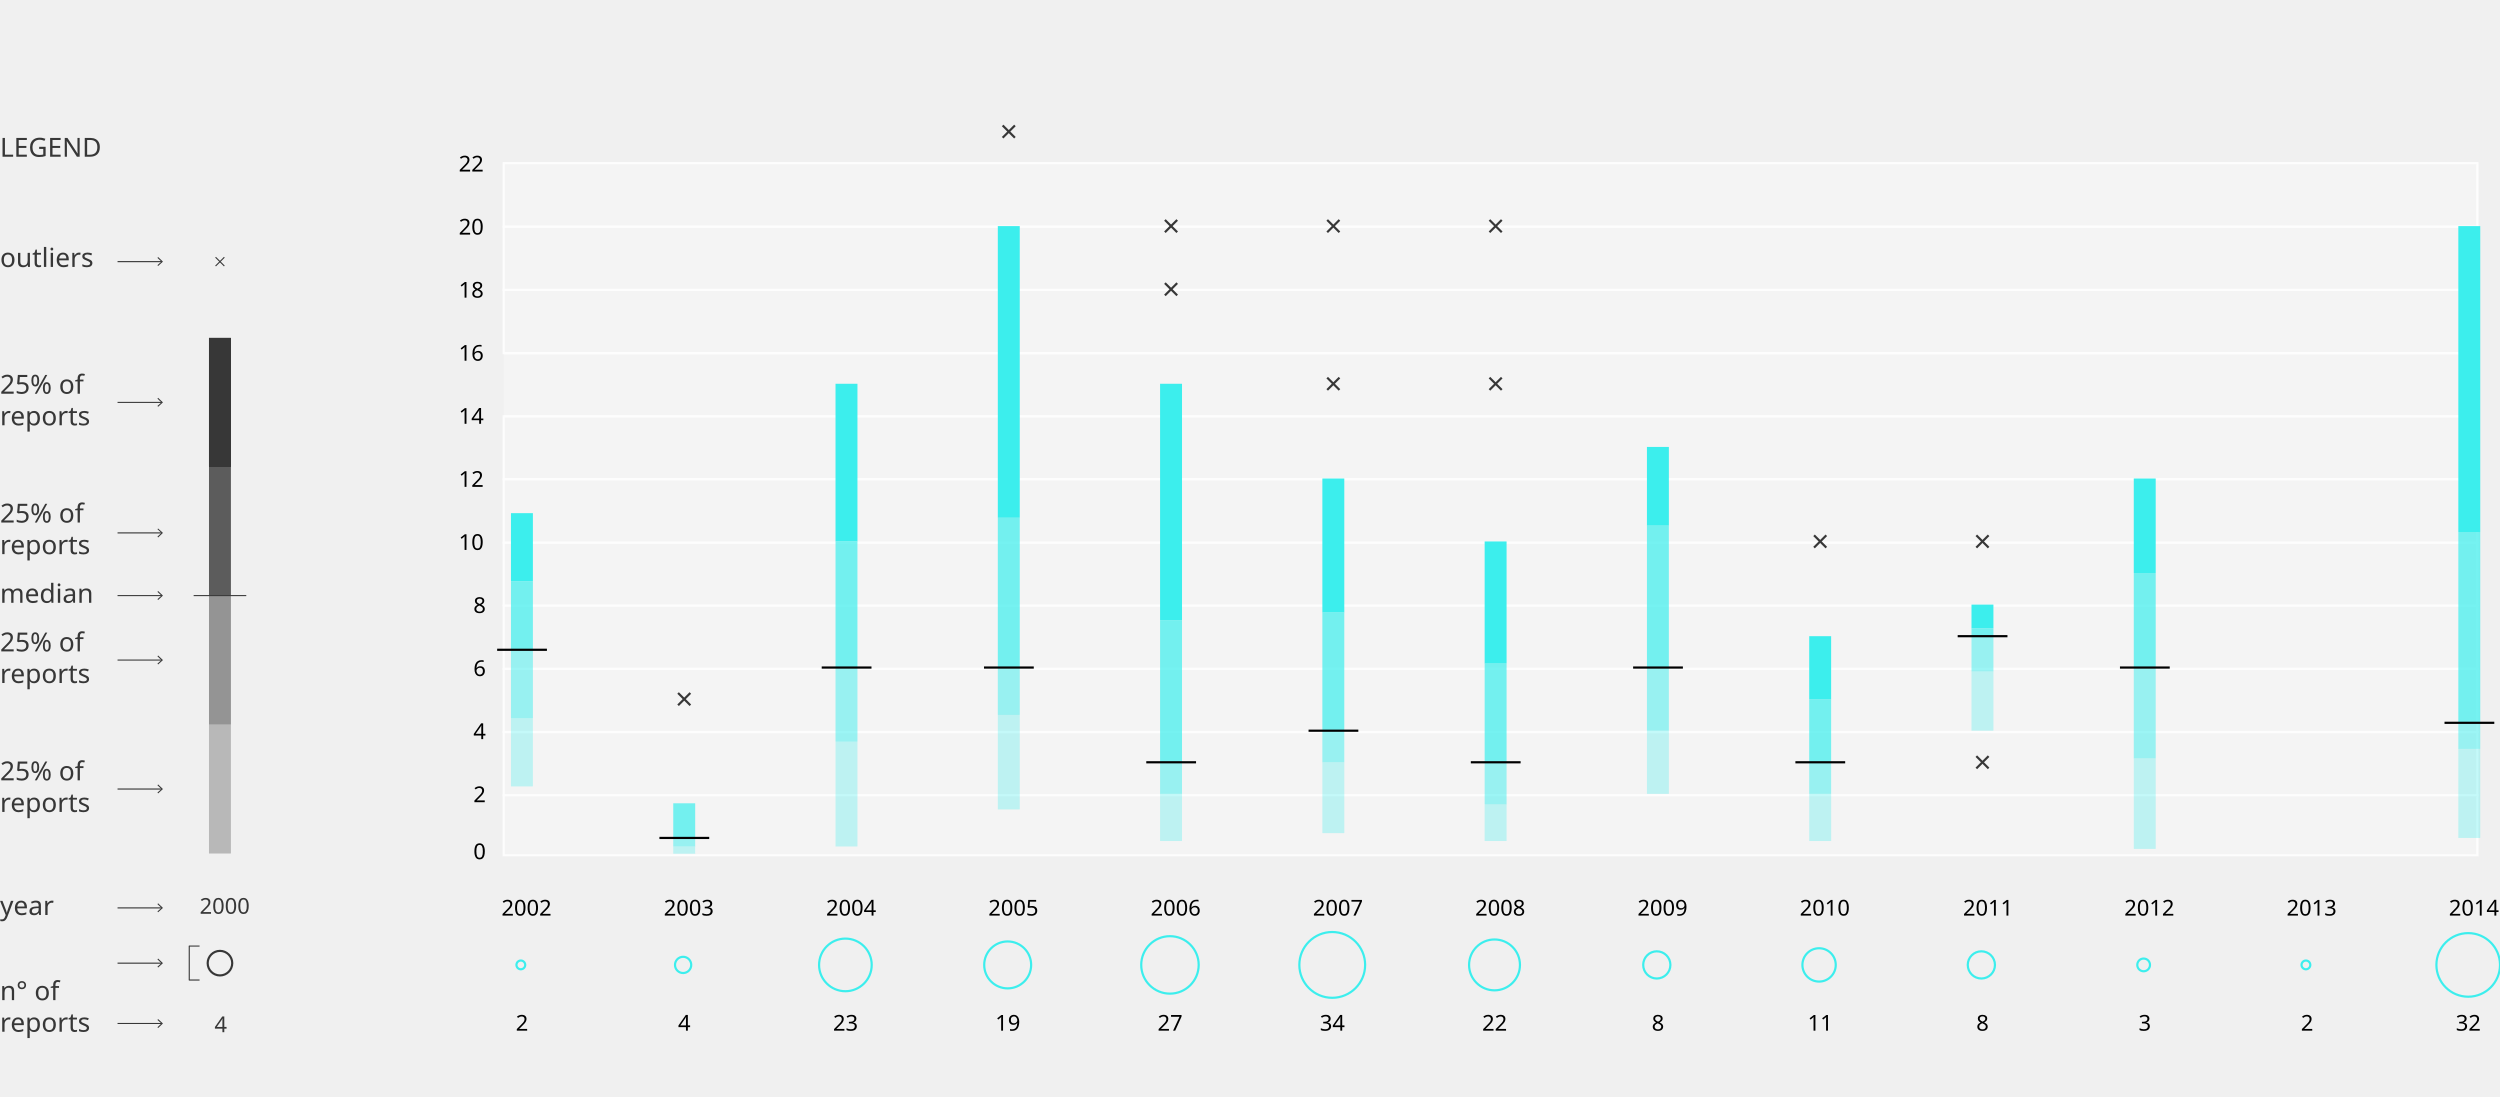
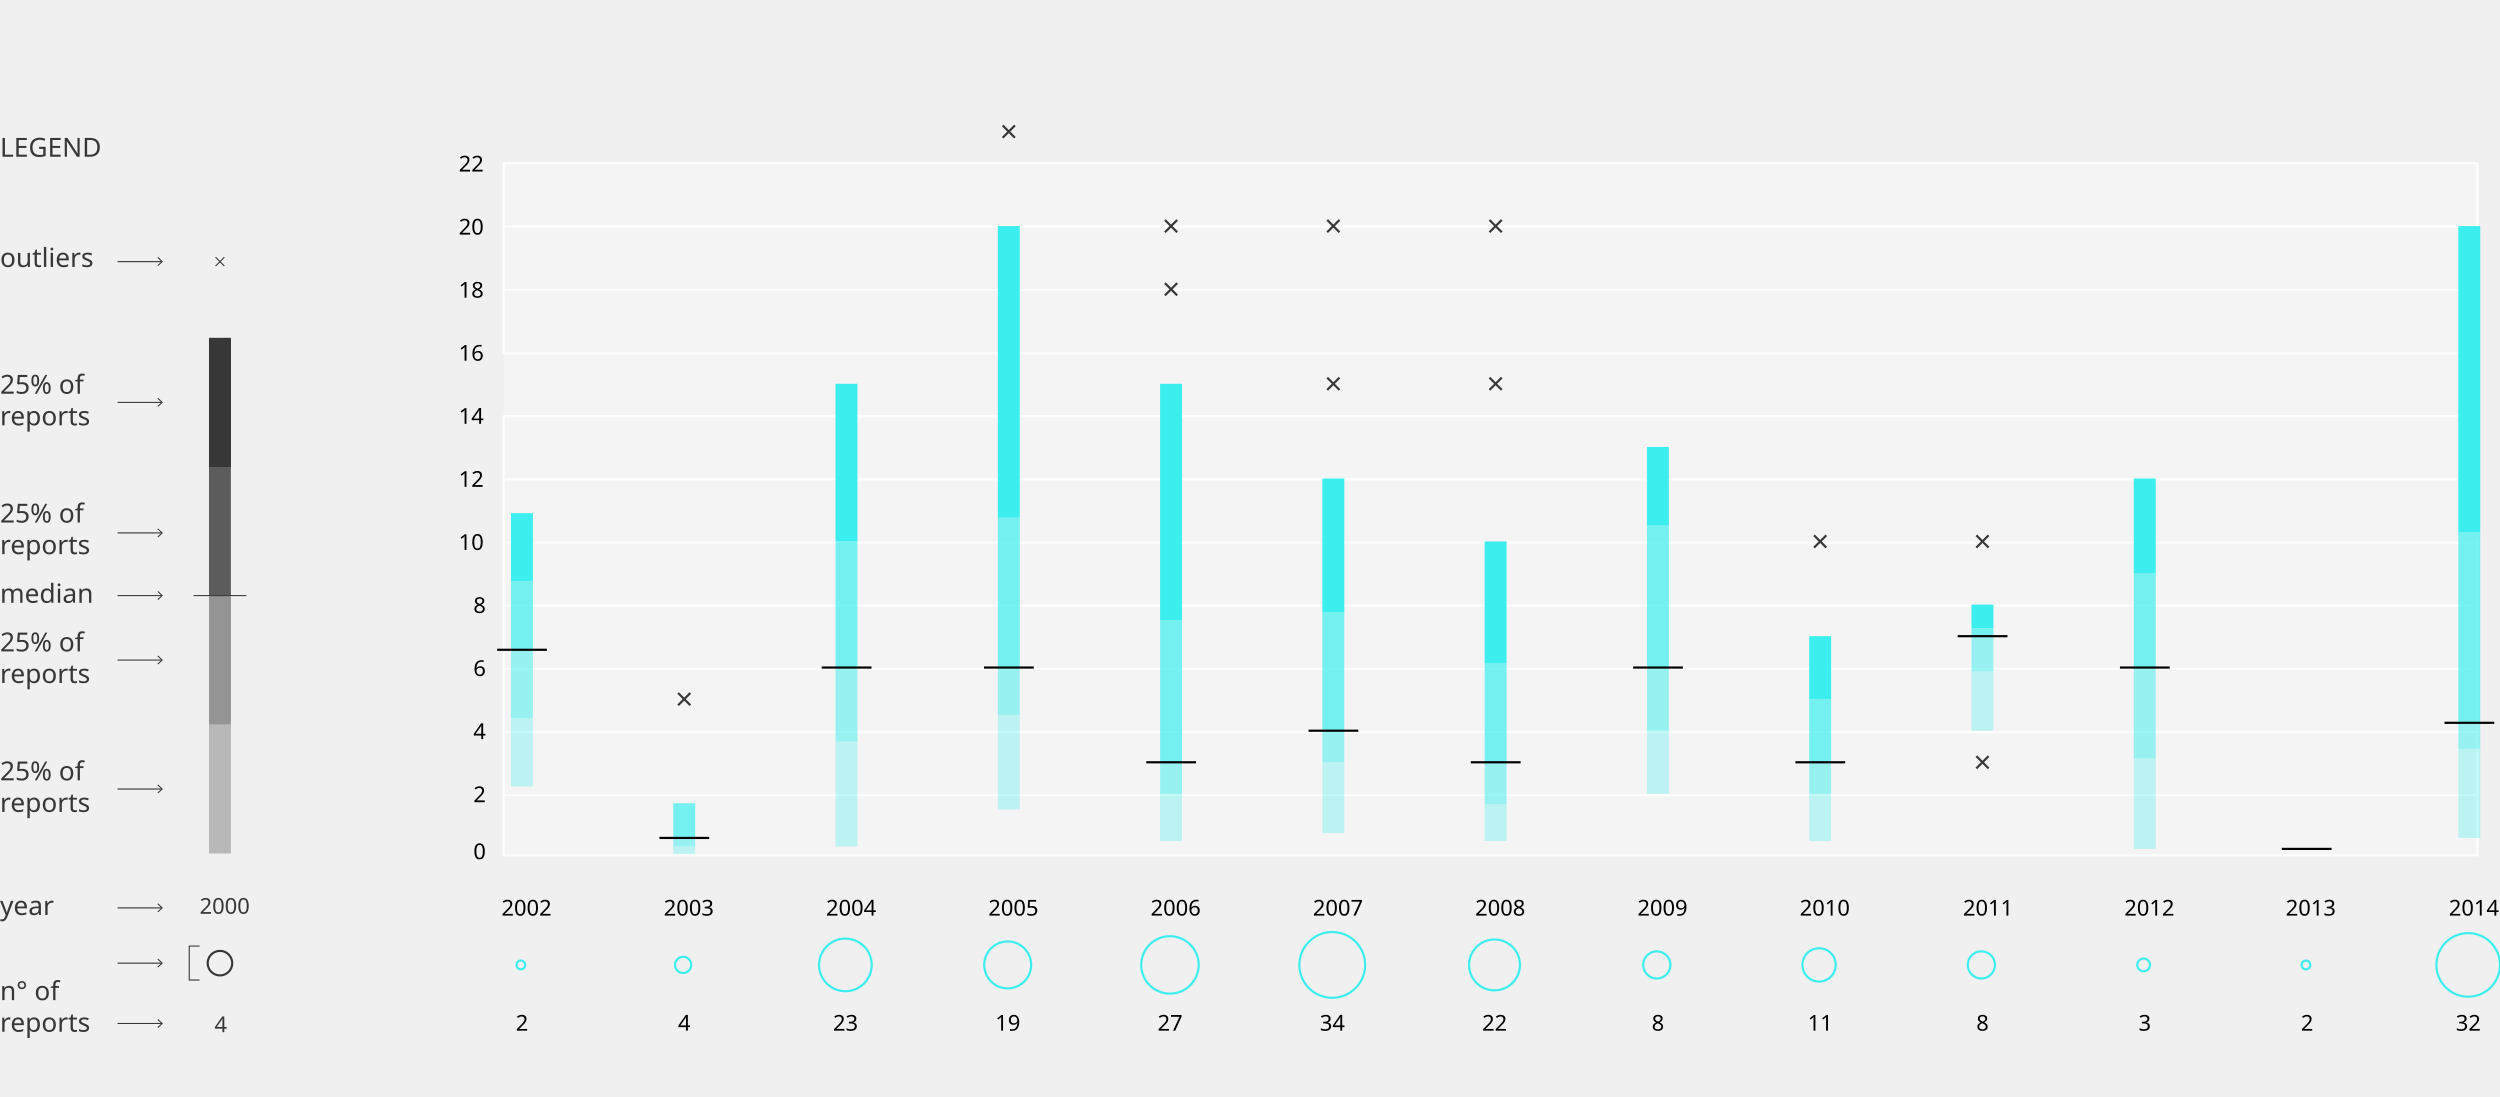
<svg xmlns="http://www.w3.org/2000/svg" version="1.1" x="0px" y="0px" viewBox="132 170.9 1140 500" style="enable-background:new 132 170.9 1140 500;" xml:space="preserve">
  <style type="text/css">
	.st0{fill:#F4F4F4;stroke:#FDFDFD;stroke-miterlimit:10;}
	.st1{fill:none;stroke:#373737;stroke-linejoin:round;}
	.st2{font-family:'SourceSansPro-Regular';}
	.st3{font-size:10px;}
	.st4{font-family:'SourceSansPro-Bold';}
	.st5{fill:none;stroke:#3CEEED;stroke-miterlimit:10;}
	.st6{font-family:'SourceSansPro-Light';}
	.st7{fill:none;stroke:#3CEEED;stroke-width:10;stroke-miterlimit:10;}
	.st8{opacity:0.7;fill:none;stroke:#3CEEED;stroke-width:10;stroke-miterlimit:10;}
	.st9{opacity:0.5;fill:none;stroke:#3CEEED;stroke-width:10;stroke-miterlimit:10;}
	.st10{opacity:0.3;fill:none;stroke:#3CEEED;stroke-width:10;stroke-miterlimit:10;}
	.st11{fill:#FFFFFF;stroke:#000000;stroke-miterlimit:10;}
	.st12{fill:#373737;}
	.st13{font-size:12px;}
	.st14{fill:none;stroke:#373737;stroke-width:0.985;}
	.st15{fill:none;stroke:#373737;stroke-width:10;stroke-miterlimit:10;}
	.st16{opacity:0.8;fill:none;stroke:#373737;stroke-width:10;stroke-miterlimit:10;enable-background:new    ;}
	.st17{opacity:0.5;fill:none;stroke:#373737;stroke-width:10;stroke-miterlimit:10;enable-background:new    ;}
	.st18{opacity:0.3;fill:none;stroke:#373737;stroke-width:10;stroke-miterlimit:10;enable-background:new    ;}
	.st19{fill:none;stroke:#373737;stroke-width:0.5;stroke-linejoin:round;}
</style>
  <g id="livelli">
</g>
  <g id="Layer_1">
</g>
  <g id="outliers">
</g>
  <g id="number">
</g>
  <g id="roba_di_lato">
</g>
  <g id="roba_sotto">
</g>
  <g id="boxplot">
</g>
  <g id="median">
    <g>
      <rect x="361.7" y="533.5" class="st0" width="900" height="27.4" />
      <rect x="361.7" y="504.7" class="st0" width="900" height="28.8" />
      <rect x="361.7" y="475.9" class="st0" width="900" height="28.8" />
      <rect x="361.7" y="418.3" class="st0" width="900" height="28.8" />
      <rect x="361.7" y="360.7" class="st0" width="900" height="28.8" />
      <polyline class="st0" points="361.7,331.9 1261.7,331.9 1261.7,360.7 361.7,360.7   " />
      <rect x="361.7" y="303" class="st0" width="900" height="28.9" />
      <rect x="361.7" y="274.2" class="st0" width="900" height="28.9" />
      <rect x="361.7" y="245.3" class="st0" width="900" height="28.9" />
      <rect x="361.7" y="389.5" class="st0" width="900" height="28.8" />
      <rect x="361.7" y="447.1" class="st0" width="900" height="28.8" />
      <g>
        <g>
          <g>
            <g>
              <g>
                <line class="st1" x1="446.8" y1="492.5" x2="441.2" y2="486.9" />
                <line class="st1" x1="446.8" y1="486.9" x2="441.2" y2="492.5" />
              </g>
            </g>
          </g>
        </g>
      </g>
      <g>
        <g>
          <g>
            <g>
              <g>
                <line class="st1" x1="594.8" y1="233.7" x2="589.2" y2="228.1" />
                <line class="st1" x1="594.8" y1="228.1" x2="589.2" y2="233.7" />
              </g>
            </g>
          </g>
        </g>
      </g>
      <g>
        <g>
          <g>
            <g>
              <g>
                <line class="st1" x1="668.8" y1="305.6" x2="663.2" y2="300" />
                <line class="st1" x1="668.8" y1="300" x2="663.2" y2="305.6" />
              </g>
            </g>
          </g>
        </g>
      </g>
      <g>
        <g>
          <g>
            <g>
              <g>
                <line class="st1" x1="668.8" y1="276.8" x2="663.2" y2="271.2" />
                <line class="st1" x1="668.8" y1="271.2" x2="663.2" y2="276.8" />
              </g>
            </g>
          </g>
        </g>
      </g>
      <g>
        <g>
          <g>
            <g>
              <g>
                <line class="st1" x1="742.8" y1="348.7" x2="737.2" y2="343.1" />
                <line class="st1" x1="742.8" y1="343.1" x2="737.2" y2="348.7" />
              </g>
            </g>
          </g>
        </g>
      </g>
      <g>
        <g>
          <g>
            <g>
              <g>
                <line class="st1" x1="742.8" y1="276.8" x2="737.2" y2="271.2" />
                <line class="st1" x1="742.8" y1="271.2" x2="737.2" y2="276.8" />
              </g>
            </g>
          </g>
        </g>
      </g>
      <g>
        <g>
          <g>
            <g>
              <g>
                <line class="st1" x1="816.8" y1="348.7" x2="811.2" y2="343.1" />
                <line class="st1" x1="816.8" y1="343.1" x2="811.2" y2="348.7" />
              </g>
            </g>
          </g>
        </g>
      </g>
      <g>
        <g>
          <g>
            <g>
              <g>
                <line class="st1" x1="816.8" y1="276.8" x2="811.2" y2="271.2" />
                <line class="st1" x1="816.8" y1="271.2" x2="811.2" y2="276.8" />
              </g>
            </g>
          </g>
        </g>
      </g>
      <g>
        <g>
          <g>
            <g>
              <g>
                <line class="st1" x1="964.8" y1="420.6" x2="959.2" y2="415" />
                <line class="st1" x1="964.8" y1="415" x2="959.2" y2="420.6" />
              </g>
            </g>
          </g>
        </g>
      </g>
      <g>
        <g>
          <g>
            <g>
              <g>
                <line class="st1" x1="1038.8" y1="521.3" x2="1033.2" y2="515.7" />
                <line class="st1" x1="1038.8" y1="515.7" x2="1033.2" y2="521.3" />
              </g>
            </g>
          </g>
        </g>
      </g>
      <g>
        <g>
          <g>
            <g>
              <g>
                <line class="st1" x1="1038.8" y1="420.6" x2="1033.2" y2="415" />
                <line class="st1" x1="1038.8" y1="415" x2="1033.2" y2="420.6" />
              </g>
            </g>
          </g>
        </g>
      </g>
      <g transform="translate(0,0)">
        <g transform="translate(0,331.9608)">
          <text transform="matrix(1 0 0 1 347.8386 204.73)" class="st2 st3">2</text>
          <text transform="matrix(1 0 0 1 347.8386 230.7302)" class="st2 st3">0</text>
        </g>
        <g transform="translate(0,303.2026)">
          <text transform="matrix(1 0 0 1 347.8386 204.73)" class="st2 st3">4</text>
        </g>
        <g transform="translate(0,274.4444)">
          <text transform="matrix(1 0 0 1 347.8386 204.73)" class="st2 st3">6</text>
        </g>
        <g transform="translate(0,245.6863)">
          <text transform="matrix(1 0 0 1 347.8386 204.73)" class="st2 st3">8</text>
        </g>
        <g transform="translate(0,216.9281)">
          <text transform="matrix(1 0 0 1 341.1648 204.73)" class="st2 st3">10</text>
        </g>
        <g transform="translate(0,188.1699)">
          <text transform="matrix(1 0 0 1 341.1648 204.73)" class="st2 st3">12</text>
        </g>
        <g transform="translate(0,159.4118)">
          <text transform="matrix(1 0 0 1 341.1648 204.73)" class="st2 st3">14</text>
        </g>
        <g transform="translate(0,130.6536)">
          <text transform="matrix(1 0 0 1 341.1648 204.73)" class="st2 st3">16</text>
        </g>
        <g transform="translate(0,101.8954)">
          <text transform="matrix(1 0 0 1 341.1648 204.73)" class="st2 st3">18</text>
        </g>
        <g transform="translate(0,73.13725)">
          <text transform="matrix(1 0 0 1 341.1648 204.73)" class="st2 st3">20</text>
        </g>
        <g transform="translate(0,44.37908)">
          <text transform="matrix(1 0 0 1 341.1648 204.73)" class="st2 st3">22</text>
        </g>
      </g>
      <g transform="translate(0,440)">
        <text transform="matrix(1 0 0 1 367.1755 200.89)" class="st4 st3">2</text>
        <text transform="matrix(1 0 0 1 441.1755 200.89)" class="st4 st3">4</text>
        <text transform="matrix(1 0 0 1 511.8386 200.89)" class="st4 st3">23</text>
        <text transform="matrix(1 0 0 1 585.8386 200.89)" class="st4 st3">19</text>
        <text transform="matrix(1 0 0 1 659.8386 200.89)" class="st4 st3">27</text>
        <text transform="matrix(1 0 0 1 733.8386 200.89)" class="st4 st3">34</text>
        <text transform="matrix(1 0 0 1 807.8386 200.89)" class="st4 st3">22</text>
        <text transform="matrix(1 0 0 1 885.1755 200.89)" class="st4 st3">8</text>
        <text transform="matrix(1 0 0 1 956.2839 200.89)" class="st4 st3">11</text>
        <text transform="matrix(1 0 0 1 1033.176 200.89)" class="st4 st3">8</text>
        <text transform="matrix(1 0 0 1 1107.176 200.89)" class="st4 st3">3</text>
        <text transform="matrix(1 0 0 1 1181.176 200.89)" class="st4 st3">2</text>
        <text transform="matrix(1 0 0 1 1251.839 200.89)" class="st4 st3">32</text>
      </g>
      <g transform="translate(0,410)">
        <circle class="st5" cx="369.5" cy="200.9" r="2" />
        <circle class="st5" cx="443.5" cy="200.9" r="3.7" />
        <circle class="st5" cx="517.5" cy="200.9" r="12" />
        <circle class="st5" cx="591.5" cy="200.9" r="10.7" />
        <circle class="st5" cx="665.5" cy="200.9" r="13.1" />
        <circle class="st5" cx="739.5" cy="200.9" r="15" />
        <circle class="st5" cx="813.5" cy="200.9" r="11.6" />
        <circle class="st5" cx="887.5" cy="200.9" r="6.2" />
        <circle class="st5" cx="961.5" cy="200.9" r="7.6" />
        <circle class="st5" cx="1035.5" cy="200.9" r="6.2" />
        <circle class="st5" cx="1109.5" cy="200.9" r="2.9" />
        <circle class="st5" cx="1183.5" cy="200.9" r="2" />
        <circle class="st5" cx="1257.5" cy="200.9" r="14.5" />
      </g>
      <g transform="translate(0,370)">
        <g transform="translate(5.5,0)">
          <text transform="matrix(1 0 0 1 355.1648 218.41)" class="st6 st3">2002</text>
        </g>
        <g transform="translate(79.5,0)">
          <text transform="matrix(1 0 0 1 355.1648 218.41)" class="st6 st3">2003</text>
        </g>
        <g transform="translate(153.5,0)">
          <text transform="matrix(1 0 0 1 355.1648 218.41)" class="st6 st3">2004</text>
        </g>
        <g transform="translate(227.5,0)">
          <text transform="matrix(1 0 0 1 355.1648 218.41)" class="st6 st3">2005</text>
        </g>
        <g transform="translate(301.5,0)">
          <text transform="matrix(1 0 0 1 355.1648 218.41)" class="st6 st3">2006</text>
        </g>
        <g transform="translate(375.5,0)">
          <text transform="matrix(1 0 0 1 355.1648 218.41)" class="st6 st3">2007</text>
        </g>
        <g transform="translate(449.5,0)">
          <text transform="matrix(1 0 0 1 355.1648 218.41)" class="st6 st3">2008</text>
        </g>
        <g transform="translate(523.5,0)">
          <text transform="matrix(1 0 0 1 355.1648 218.41)" class="st6 st3">2009</text>
        </g>
        <g transform="translate(597.5,0)">
          <text transform="matrix(1 0 0 1 355.1648 218.41)" class="st6 st3">2010</text>
        </g>
        <g transform="translate(671.5,0)">
          <text transform="matrix(1 0 0 1 355.6101 218.41)" class="st6 st3">2011</text>
        </g>
        <g transform="translate(745.5,0)">
          <text transform="matrix(1 0 0 1 355.1648 218.41)" class="st6 st3">2012</text>
        </g>
        <g transform="translate(819.5,0)">
-           <text transform="matrix(1 0 0 1 355.1648 218.41)" class="st6 st3">2013</text>
+           <text transform="matrix(1 0 0 1 354.7985 218.41)" class="st6 st3">2013</text>
        </g>
        <g transform="translate(893.5,0)">
          <text transform="matrix(1 0 0 1 355.1648 218.41)" class="st6 st3">2014</text>
        </g>
      </g>
      <line class="st7" x1="370" y1="436" x2="370" y2="404.9" />
      <line class="st8" x1="370" y1="467.2" x2="370" y2="436" />
      <line class="st9" x1="370" y1="498.4" x2="370" y2="467.2" />
      <line class="st10" x1="370" y1="529.5" x2="370" y2="498.4" />
      <line class="st8" x1="444" y1="553" x2="444" y2="537.2" />
      <line class="st9" x1="444" y1="556.9" x2="444" y2="553" />
      <line class="st10" x1="444" y1="560.2" x2="444" y2="556.9" />
      <line class="st7" x1="518" y1="417.8" x2="518" y2="345.9" />
      <line class="st8" x1="518" y1="475.3" x2="518" y2="417.8" />
      <line class="st9" x1="518" y1="509.1" x2="518" y2="475.3" />
      <line class="st10" x1="518" y1="556.9" x2="518" y2="509.1" />
      <line class="st7" x1="592" y1="407" x2="592" y2="274" />
      <line class="st8" x1="592" y1="475.3" x2="592" y2="407" />
      <line class="st9" x1="592" y1="496.9" x2="592" y2="475.3" />
      <line class="st10" x1="592" y1="540" x2="592" y2="496.9" />
      <line class="st7" x1="666" y1="453.8" x2="666" y2="345.9" />
      <line class="st8" x1="666" y1="518.5" x2="666" y2="453.8" />
      <line class="st9" x1="666" y1="532.9" x2="666" y2="518.5" />
      <line class="st10" x1="666" y1="554.4" x2="666" y2="532.9" />
      <line class="st7" x1="740" y1="450.2" x2="740" y2="389.1" />
      <line class="st8" x1="740" y1="504.1" x2="740" y2="450.2" />
      <line class="st9" x1="740" y1="518.5" x2="740" y2="504.1" />
      <line class="st10" x1="740" y1="550.8" x2="740" y2="518.5" />
      <line class="st7" x1="814" y1="473.5" x2="814" y2="417.8" />
      <line class="st8" x1="814" y1="518.5" x2="814" y2="473.5" />
      <line class="st9" x1="814" y1="537.7" x2="814" y2="518.5" />
      <line class="st10" x1="814" y1="554.4" x2="814" y2="537.7" />
      <line class="st7" x1="888" y1="410.6" x2="888" y2="374.7" />
      <line class="st8" x1="888" y1="475.3" x2="888" y2="410.6" />
      <line class="st9" x1="888" y1="504.1" x2="888" y2="475.3" />
      <line class="st10" x1="888" y1="532.9" x2="888" y2="504.1" />
      <line class="st7" x1="962" y1="489.7" x2="962" y2="461" />
      <line class="st8" x1="962" y1="518.5" x2="962" y2="489.7" />
      <line class="st9" x1="962" y1="532.9" x2="962" y2="518.5" />
      <line class="st10" x1="962" y1="554.4" x2="962" y2="532.9" />
      <line class="st7" x1="1036" y1="457.4" x2="1036" y2="446.6" />
      <line class="st8" x1="1036" y1="461" x2="1036" y2="457.4" />
      <line class="st9" x1="1036" y1="477.1" x2="1036" y2="461" />
      <line class="st10" x1="1036" y1="504.1" x2="1036" y2="477.1" />
      <line class="st7" x1="1110" y1="432.2" x2="1110" y2="389.1" />
      <line class="st8" x1="1110" y1="475.3" x2="1110" y2="432.2" />
      <line class="st9" x1="1110" y1="516.7" x2="1110" y2="475.3" />
      <line class="st10" x1="1110" y1="558" x2="1110" y2="516.7" />
      <line class="st7" x1="1258" y1="413.5" x2="1258" y2="274" />
      <line class="st8" x1="1258" y1="500.5" x2="1258" y2="413.5" />
      <line class="st9" x1="1258" y1="512.4" x2="1258" y2="500.5" />
      <line class="st10" x1="1258" y1="553" x2="1258" y2="512.4" />
      <line class="st11" x1="358.7" y1="467.2" x2="381.4" y2="467.2" />
      <line class="st11" x1="432.7" y1="553" x2="455.4" y2="553" />
      <line class="st11" x1="506.7" y1="475.3" x2="529.4" y2="475.3" />
      <line class="st11" x1="580.7" y1="475.3" x2="603.4" y2="475.3" />
      <line class="st11" x1="654.7" y1="518.5" x2="677.4" y2="518.5" />
      <line class="st11" x1="728.7" y1="504.1" x2="751.4" y2="504.1" />
      <line class="st11" x1="802.7" y1="518.5" x2="825.4" y2="518.5" />
      <line class="st11" x1="876.7" y1="475.3" x2="899.4" y2="475.3" />
      <line class="st11" x1="950.7" y1="518.5" x2="973.4" y2="518.5" />
      <line class="st11" x1="1024.7" y1="461" x2="1047.4" y2="461" />
      <line class="st11" x1="1098.7" y1="475.3" x2="1121.4" y2="475.3" />
      <line class="st11" x1="1246.7" y1="500.5" x2="1269.4" y2="500.5" />
    </g>
    <g id="mediane">
      <g>
        <text transform="matrix(1 0 0 1 132.0003 292.6335)" class="st12 st6 st13">outliers</text>
        <text transform="matrix(1 0 0 1 132.0003 467.935)" class="st12 st6 st13">25% of</text>
        <text transform="matrix(1 0 0 1 132.0003 482.335)" class="st12 st6 st13">reports</text>
        <text transform="matrix(1 0 0 1 132.0001 526.7344)" class="st12 st6 st13">25% of</text>
        <text transform="matrix(1 0 0 1 132.0001 541.1343)" class="st12 st6 st13">reports</text>
        <text transform="matrix(1 0 0 1 132.0001 588.1297)" class="st12 st6 st13">year</text>
        <text transform="matrix(1 0 0 1 132 350.4344)" class="st12 st6 st13">25% of</text>
        <text transform="matrix(1 0 0 1 132 364.8344)" class="st12 st6 st13">reports</text>
        <text transform="matrix(1 0 0 1 131.9998 409.1847)" class="st12 st6 st13">25% of</text>
        <text transform="matrix(1 0 0 1 131.9998 423.5847)" class="st12 st6 st13">reports</text>
        <text transform="matrix(1 0 0 1 132.0003 242.3708)" class="st12 st4 st13">LEGEND</text>
        <text transform="matrix(1 0 0 1 132 445.7701)" class="st12 st6 st13">median</text>
        <g>
          <text transform="matrix(1 0 0 1 131.9999 626.9732)" class="st12 st6 st13">n° of</text>
          <text transform="matrix(1 0 0 1 131.9999 641.3732)" class="st12 st6 st13">reports</text>
        </g>
        <circle class="st14" cx="232.3" cy="610.1" r="5.6" />
        <text transform="matrix(1 0 0 1 223.0204 587.5869)" class="st12 st6 st3">2000</text>
        <line class="st15" x1="232.3" y1="383.8" x2="232.3" y2="325" />
        <line class="st15" x1="232.3" y1="383.8" x2="232.3" y2="325" />
        <line class="st16" x1="232.3" y1="442.5" x2="232.3" y2="383.8" />
        <line class="st15" x1="232.3" y1="383.8" x2="232.3" y2="325" />
        <line class="st17" x1="232.3" y1="501.3" x2="232.3" y2="442.5" />
        <line class="st18" x1="232.3" y1="560.1" x2="232.3" y2="501.3" />
        <line class="st19" x1="220.3" y1="442.5" x2="244.3" y2="442.5" />
        <text transform="matrix(1 0 0 1 229.7964 641.5878)" class="st12 st4 st3">4</text>
        <line class="st19" x1="234.3" y1="292.2" x2="230.3" y2="288.2" />
        <line class="st19" x1="234.3" y1="288.2" x2="230.3" y2="292.2" />
        <g>
          <g>
            <line class="st19" x1="205.8" y1="290.2" x2="185.6" y2="290.2" />
            <g>
              <polygon class="st12" points="204.1,288.1 203.8,288.5 205.6,290.2 203.8,291.8 204.1,292.2 206.3,290.2       " />
            </g>
          </g>
        </g>
        <g>
          <g>
            <line class="st19" x1="205.8" y1="354.4" x2="185.6" y2="354.4" />
            <g>
              <polygon class="st12" points="204.1,352.3 203.8,352.7 205.6,354.4 203.8,356 204.1,356.4 206.3,354.4       " />
            </g>
          </g>
        </g>
        <g>
          <g>
            <line class="st19" x1="205.8" y1="413.9" x2="185.6" y2="413.9" />
            <g>
              <polygon class="st12" points="204.1,411.9 203.8,412.2 205.6,413.9 203.8,415.6 204.1,416 206.3,413.9       " />
            </g>
          </g>
        </g>
        <g>
          <g>
            <line class="st19" x1="205.8" y1="442.5" x2="185.6" y2="442.5" />
            <g>
              <polygon class="st12" points="204.1,440.4 203.8,440.8 205.6,442.5 203.8,444.1 204.1,444.5 206.3,442.5       " />
            </g>
          </g>
        </g>
        <g>
          <g>
            <line class="st19" x1="205.8" y1="471.9" x2="185.6" y2="471.9" />
            <g>
              <polygon class="st12" points="204.1,469.8 203.8,470.2 205.6,471.9 203.8,473.5 204.1,473.9 206.3,471.9       " />
            </g>
          </g>
        </g>
        <g>
          <g>
            <line class="st19" x1="205.8" y1="530.7" x2="185.6" y2="530.7" />
            <g>
              <polygon class="st12" points="204.1,528.6 203.8,529 205.6,530.7 203.8,532.3 204.1,532.7 206.3,530.7       " />
            </g>
          </g>
        </g>
        <g>
          <g>
            <line class="st19" x1="205.8" y1="584.9" x2="185.6" y2="584.9" />
            <g>
              <polygon class="st12" points="204.1,582.8 203.8,583.2 205.6,584.9 203.8,586.5 204.1,586.9 206.3,584.9       " />
            </g>
          </g>
        </g>
        <g>
          <g>
            <line class="st19" x1="205.8" y1="610.1" x2="185.6" y2="610.1" />
            <g>
              <polygon class="st12" points="204.1,608 203.8,608.4 205.6,610.1 203.8,611.7 204.1,612.1 206.3,610.1       " />
            </g>
          </g>
        </g>
        <g>
          <g>
            <line class="st19" x1="205.8" y1="637.6" x2="185.6" y2="637.6" />
            <g>
              <polygon class="st12" points="204.1,635.6 203.8,636 205.6,637.6 203.8,639.3 204.1,639.7 206.3,637.6       " />
            </g>
          </g>
        </g>
        <polyline class="st19" points="223,602.3 218.3,602.3 218.3,617.8 223,617.8    " />
      </g>
    </g>
+     <line class="st11" x1="1172.5" y1="558" x2="1195.2" y2="558" />
  </g>
</svg>
